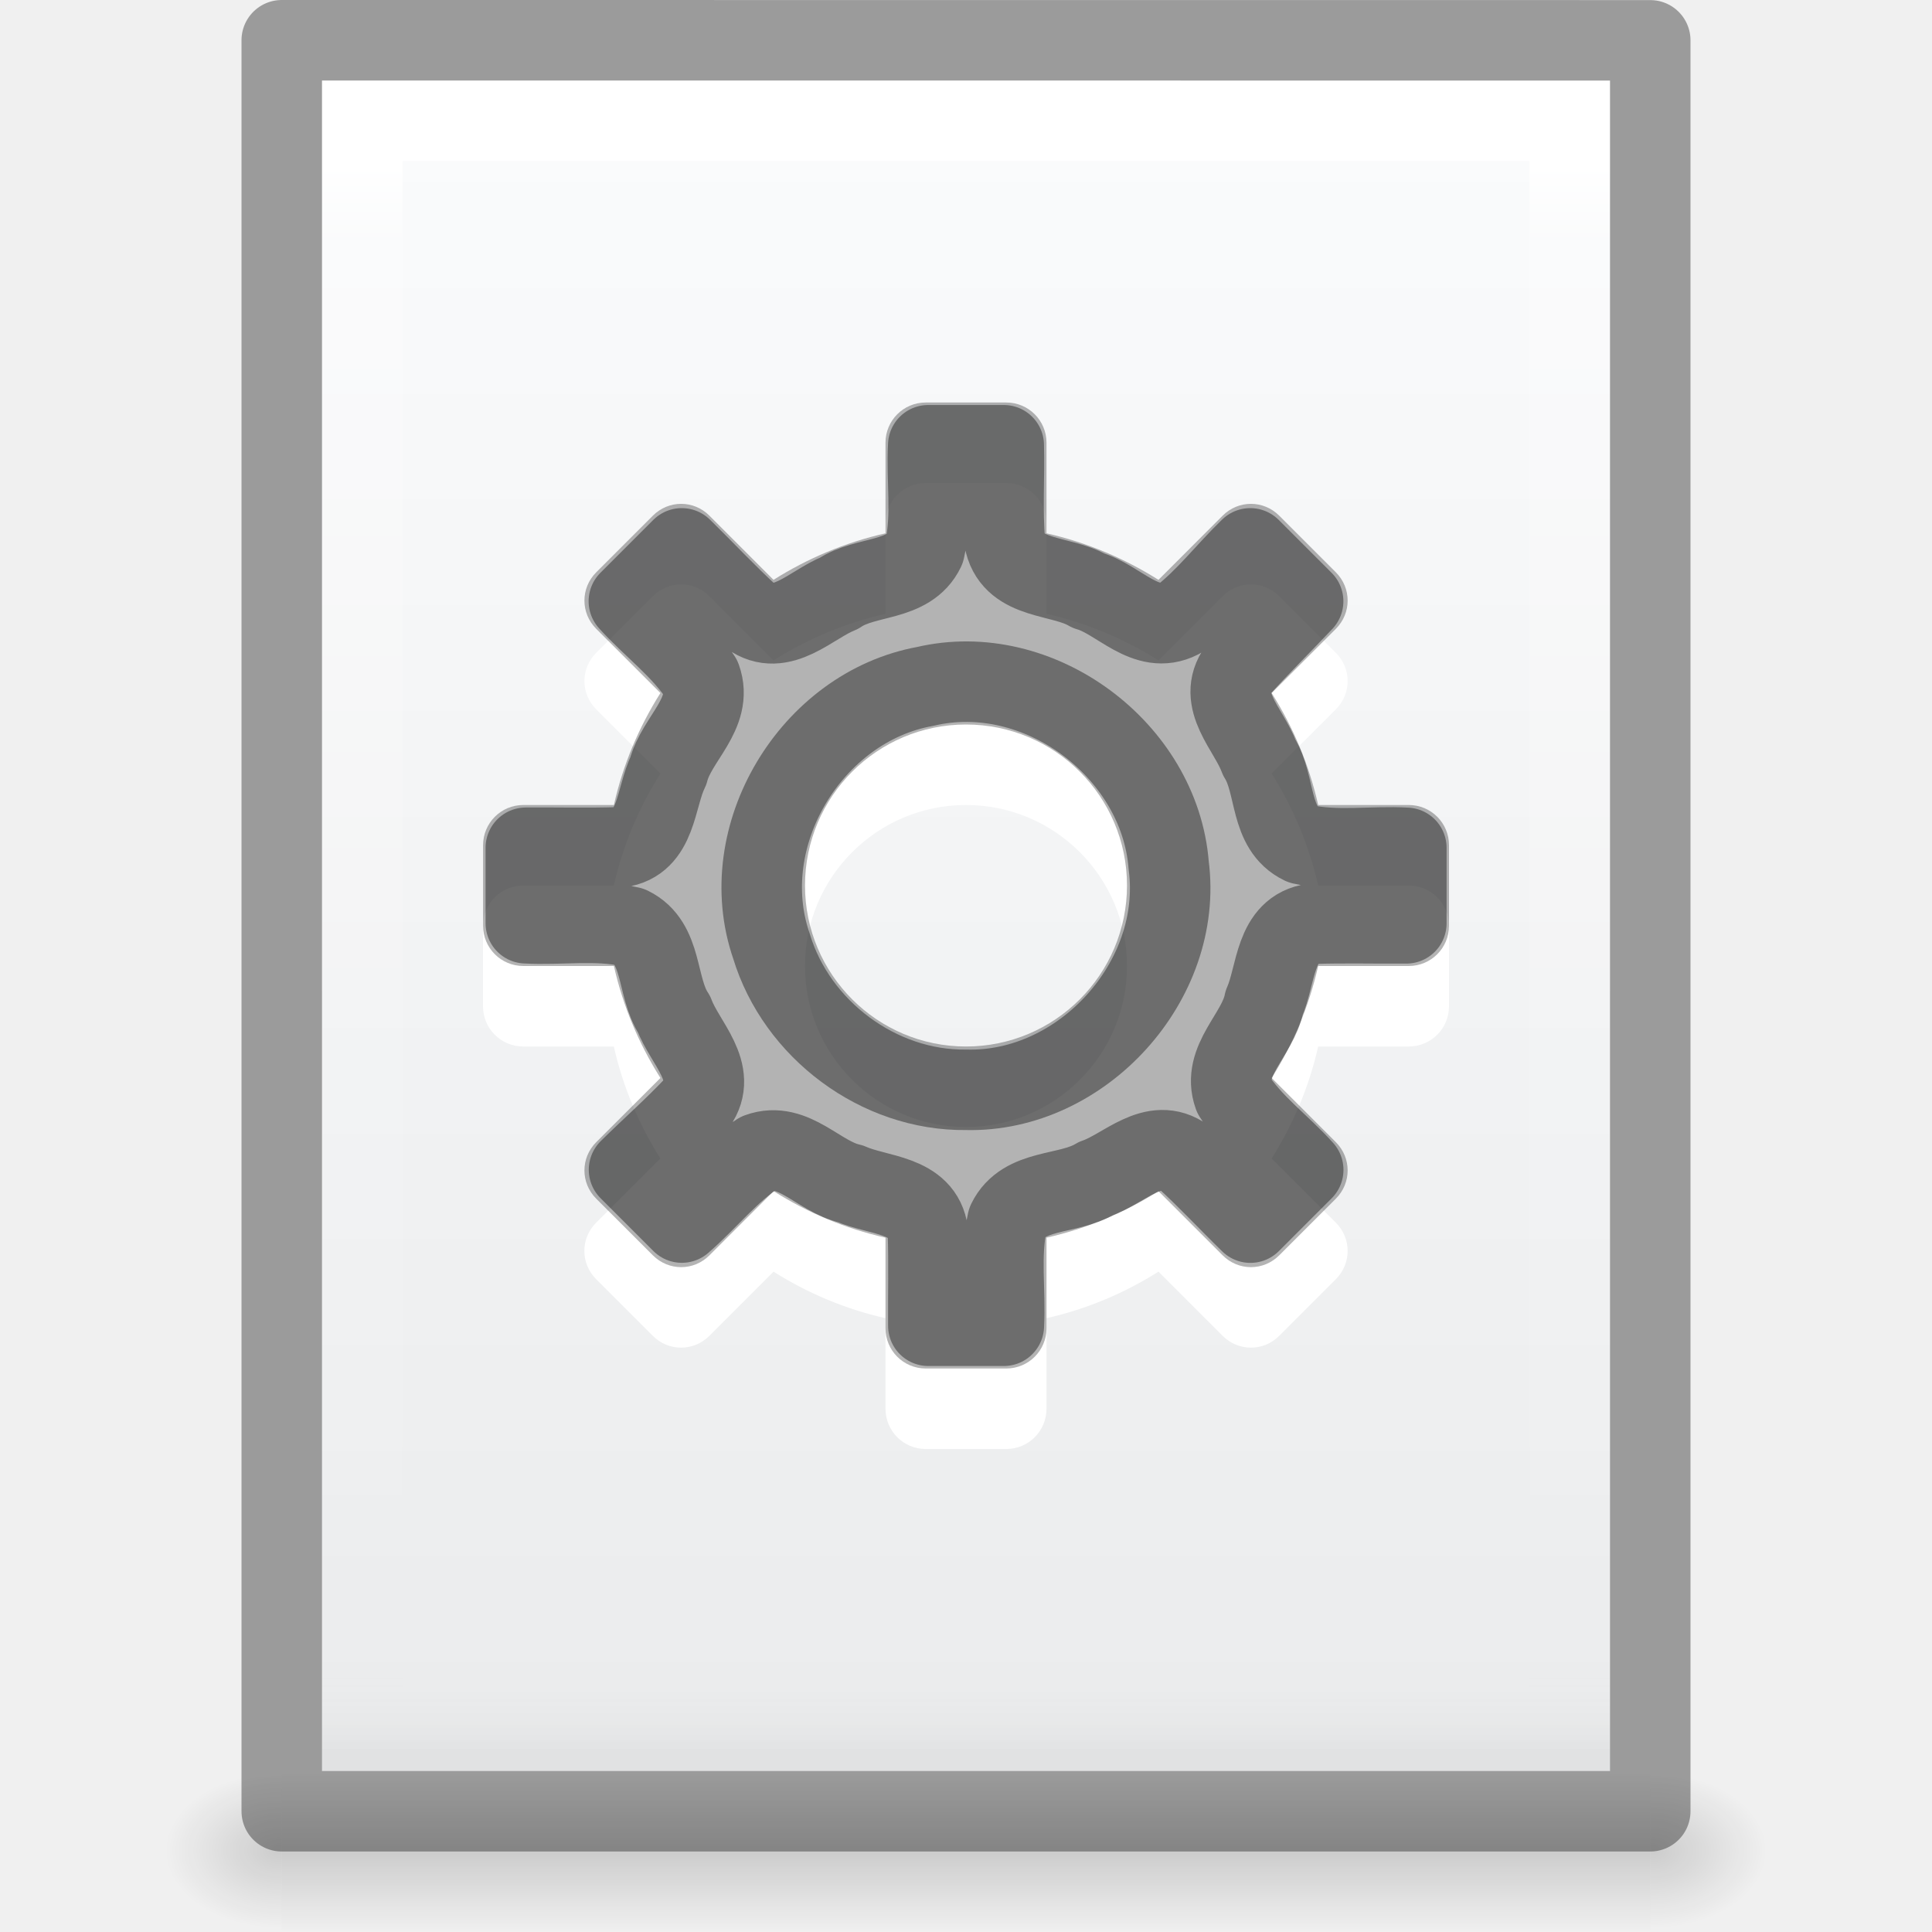
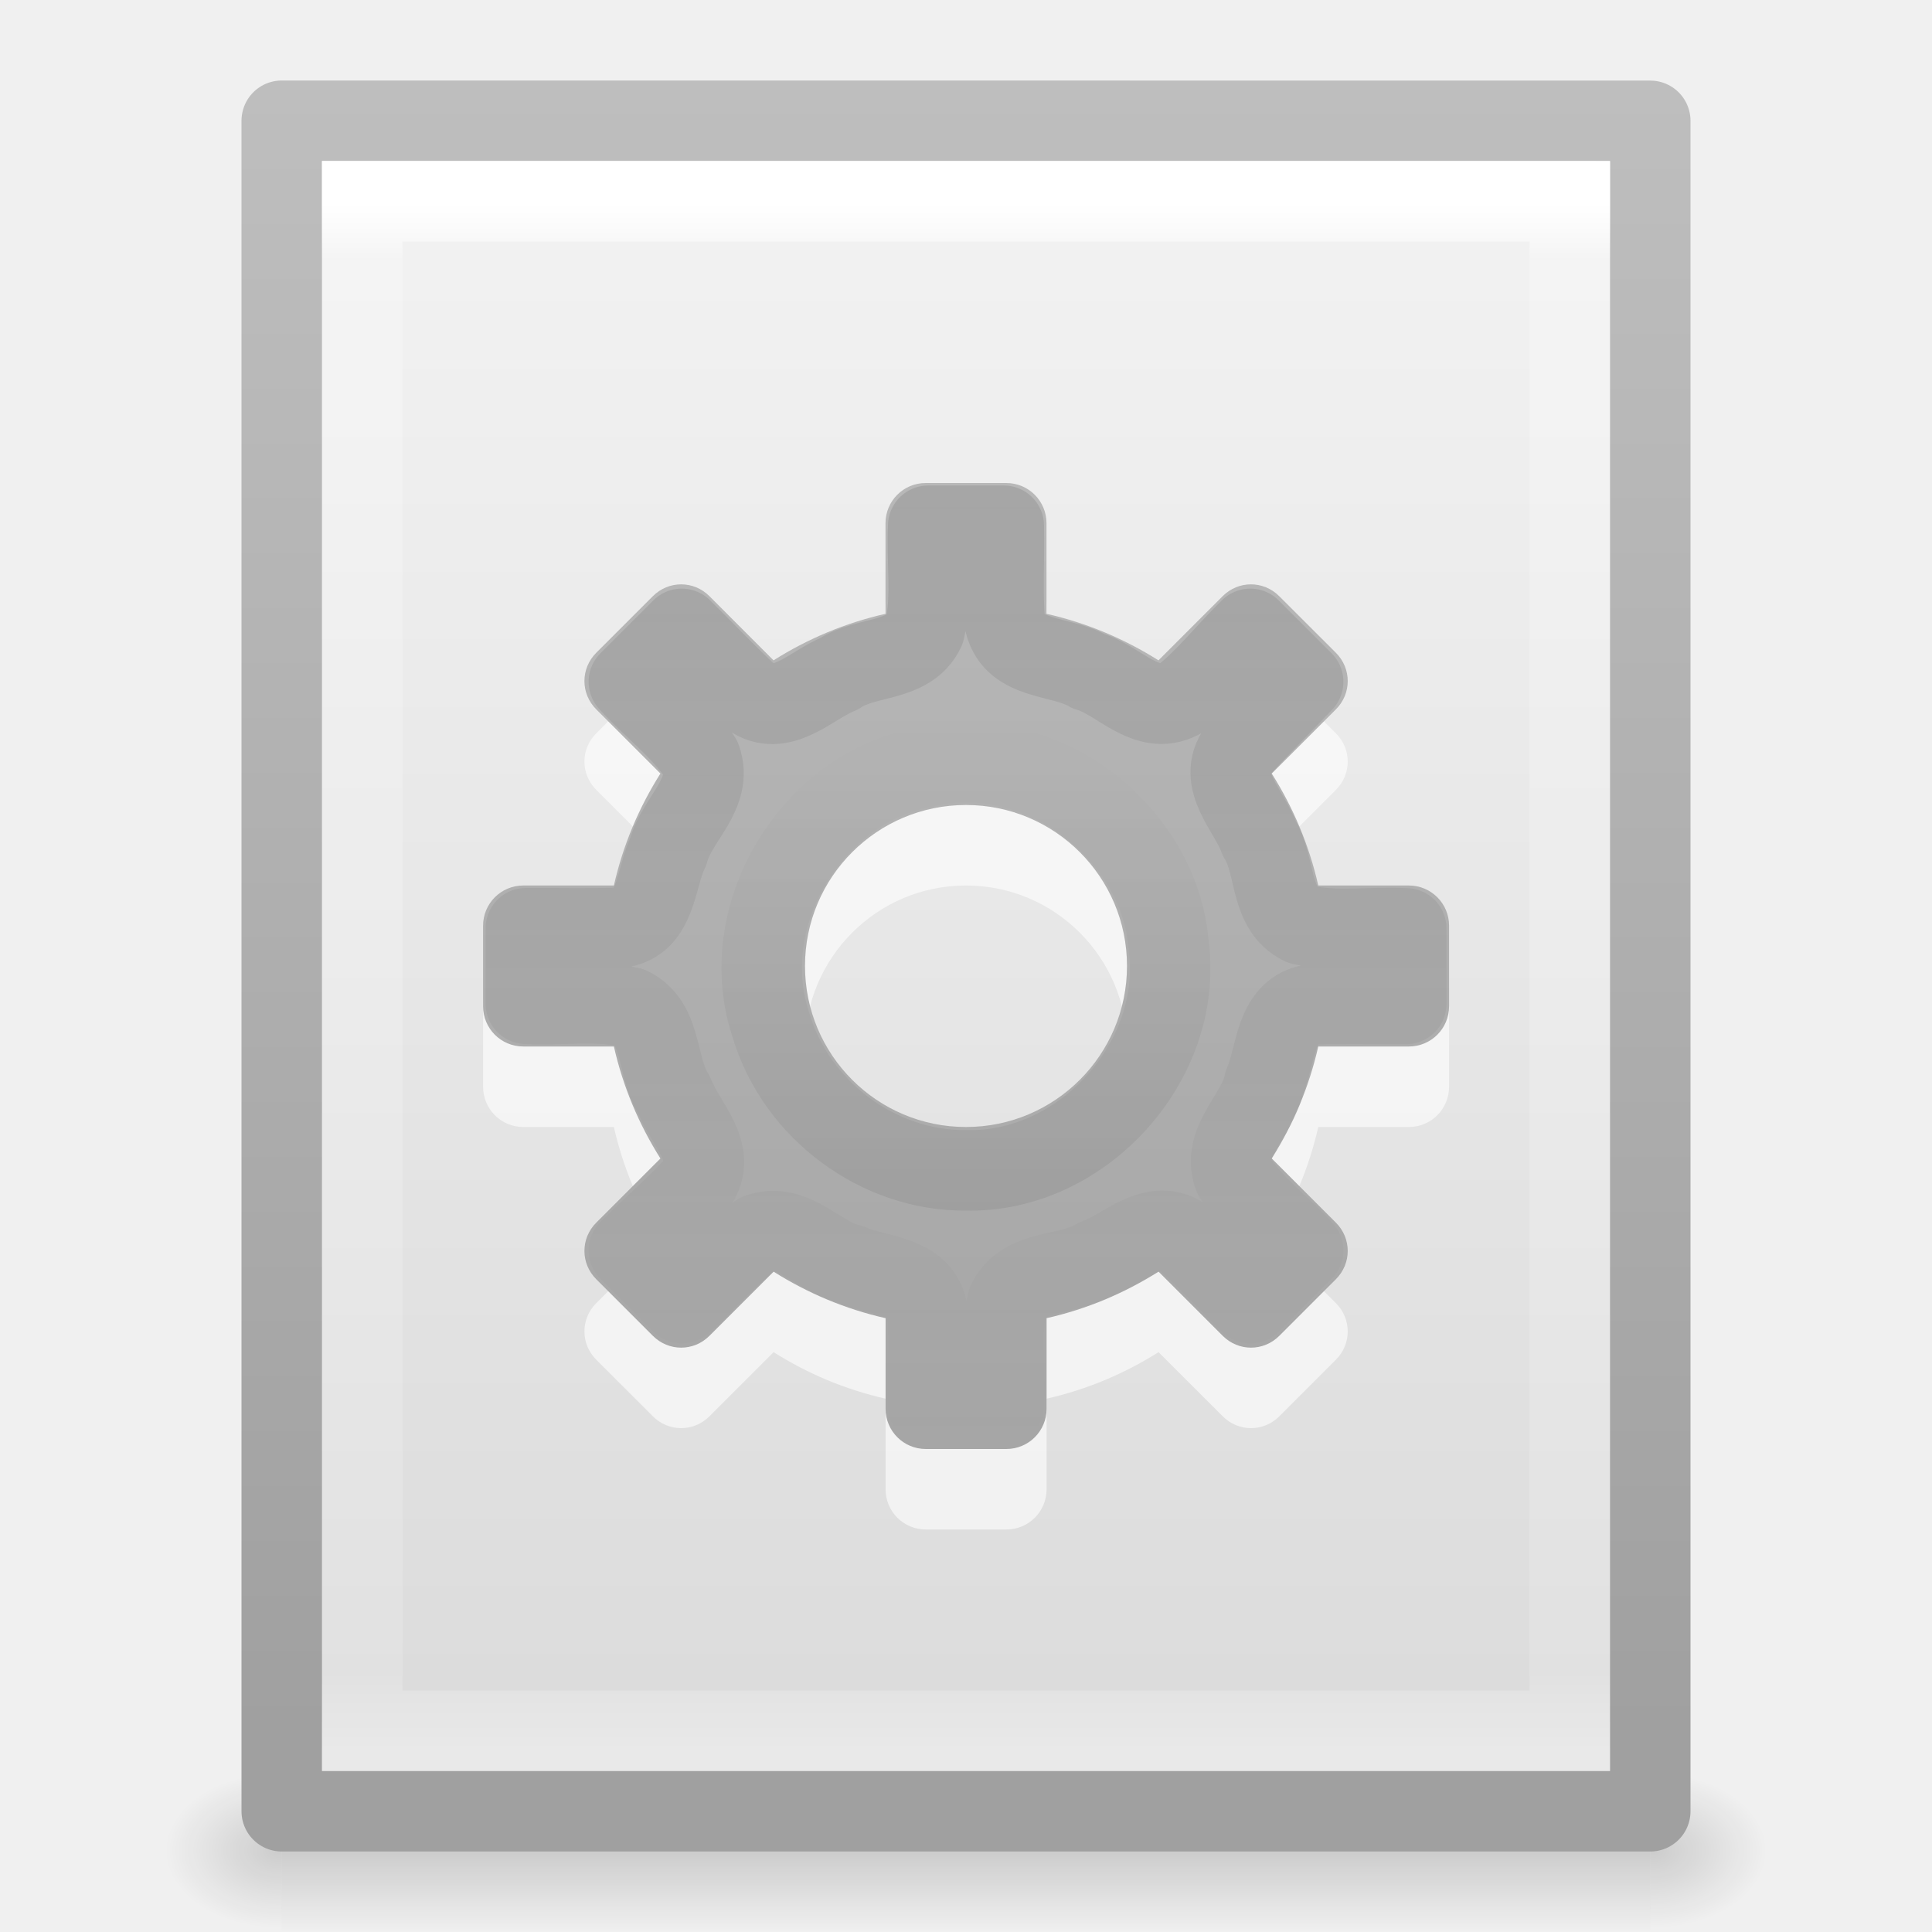
<svg xmlns="http://www.w3.org/2000/svg" xmlns:xlink="http://www.w3.org/1999/xlink" version="1.1" width="24" height="24" id="svg3828">
  <defs id="defs3830">
    <linearGradient x1="24" y1="5.564" x2="24" y2="43" id="linearGradient3119" xlink:href="#linearGradient3977" gradientUnits="userSpaceOnUse" gradientTransform="matrix(0.4054051,0,0,0.5135135,2.269687,7.675681)" />
    <linearGradient id="linearGradient3977">
      <stop id="stop3979" style="stop-color:#ffffff;stop-opacity:1" offset="0" />
      <stop id="stop3981" style="stop-color:#ffffff;stop-opacity:0.235" offset="0.036" />
      <stop id="stop3983" style="stop-color:#ffffff;stop-opacity:0.157" offset="0.951" />
      <stop id="stop3985" style="stop-color:#ffffff;stop-opacity:0.392" offset="1" />
    </linearGradient>
    <linearGradient x1="25.132" y1="0.985" x2="25.132" y2="47.013" id="linearGradient3122" xlink:href="#linearGradient3600-4" gradientUnits="userSpaceOnUse" gradientTransform="matrix(0.4857154,0,0,0.4562967,0.3428289,8.348862)" />
    <linearGradient id="linearGradient3600-4">
      <stop id="stop3602-7" style="stop-color:#f4f4f4;stop-opacity:1" offset="0" />
      <stop id="stop3604-6" style="stop-color:#dbdbdb;stop-opacity:1" offset="1" />
    </linearGradient>
    <linearGradient x1="-51.786" y1="50.786" x2="-51.786" y2="2.906" id="linearGradient3124" xlink:href="#linearGradient3104-5" gradientUnits="userSpaceOnUse" gradientTransform="matrix(0.3922136,0,0,0.4270257,29.1993,7.840329)" />
    <linearGradient id="linearGradient3104-5">
      <stop id="stop3106-6" style="stop-color:#a0a0a0;stop-opacity:1" offset="0" />
      <stop id="stop3108-9" style="stop-color:#bebebe;stop-opacity:1" offset="1" />
    </linearGradient>
    <radialGradient cx="605.714" cy="486.648" r="117.143" fx="605.714" fy="486.648" id="radialGradient3045" xlink:href="#linearGradient5060" gradientUnits="userSpaceOnUse" gradientTransform="matrix(0.01204859,0,0,0.0082353,13.23879,26.98056)" />
    <linearGradient id="linearGradient5060">
      <stop id="stop5062" style="stop-color:#000000;stop-opacity:1" offset="0" />
      <stop id="stop5064" style="stop-color:#000000;stop-opacity:0" offset="1" />
    </linearGradient>
    <radialGradient cx="605.714" cy="486.648" r="117.143" fx="605.714" fy="486.648" id="radialGradient3048" xlink:href="#linearGradient5060" gradientUnits="userSpaceOnUse" gradientTransform="matrix(-0.01204859,0,0,0.0082353,10.76121,26.98056)" />
    <linearGradient id="linearGradient5048">
      <stop id="stop5050" style="stop-color:#000000;stop-opacity:0" offset="0" />
      <stop id="stop5056" style="stop-color:#000000;stop-opacity:1" offset="0.5" />
      <stop id="stop5052" style="stop-color:#000000;stop-opacity:0" offset="1" />
    </linearGradient>
    <linearGradient x1="302.857" y1="366.648" x2="302.857" y2="609.505" id="linearGradient3826" xlink:href="#linearGradient5048" gradientUnits="userSpaceOnUse" gradientTransform="matrix(0.0352071,0,0,0.0082353,-0.724852,26.98055)" />
-     <linearGradient y2="609.505" x2="302.857" y1="366.648" x1="302.857" gradientTransform="matrix(0.04576928,0,0,0.00823529,-0.5423243,25.98055)" gradientUnits="userSpaceOnUse" id="linearGradient4219" xlink:href="#linearGradient5048" />
-     <linearGradient id="linearGradient3977-7">
-       <stop id="stop3979-3" style="stop-color:#ffffff;stop-opacity:1;" offset="0" />
-       <stop offset="0.049" style="stop-color:#ffffff;stop-opacity:0.235;" id="stop3981-7" />
-       <stop id="stop3983-3" style="stop-color:#ffffff;stop-opacity:0" offset="0.951" />
-       <stop id="stop3985-6" style="stop-color:#000000;stop-opacity:0.043" offset="1" />
+     <linearGradient x1="12.913" y1="14.076" x2="12.913" y2="23.089" id="linearGradient4109" xlink:href="#linearGradient4097" gradientUnits="userSpaceOnUse" gradientTransform="matrix(1,0,0,-1,0,32.00638)" />
+     <linearGradient id="linearGradient4097">
+       <stop id="stop4099" style="stop-color:#000000;stop-opacity:1" offset="0" />
+       <stop id="stop4101" style="stop-color:#000000;stop-opacity:0" offset="1" />
    </linearGradient>
-     <linearGradient id="linearGradient3927">
-       <stop style="stop-color:#fbfcfd;stop-opacity:1" offset="0" id="stop3929" />
-       <stop style="stop-color:#ebeced;stop-opacity:1" offset="1" id="stop3931" />
-     </linearGradient>
-     <linearGradient xlink:href="#linearGradient5048" id="linearGradient4280" gradientUnits="userSpaceOnUse" gradientTransform="matrix(0.09153846,0,0,0.02058823,-1.084616,1037.814)" x1="302.857" y1="366.648" x2="302.857" y2="609.505" />
-     <linearGradient gradientTransform="matrix(0.4054051,0,0,0.5405406,2.269687,6.527032)" gradientUnits="userSpaceOnUse" xlink:href="#linearGradient3977-7" id="linearGradient3119-2" y2="43" x2="24" y1="6.425" x1="24.001" />
-     <linearGradient gradientTransform="matrix(0.4571418,0,0,0.4562951,1.028596,7.848909)" gradientUnits="userSpaceOnUse" xlink:href="#linearGradient3927" id="linearGradient3122-8" y2="47.013" x2="25.132" y1="0.985" x1="25.132" />
-     <linearGradient gradientTransform="matrix(0.3922136,0,0,0.4473603,29.1993,6.761297)" gradientUnits="userSpaceOnUse" xlink:href="#linearGradient3104-5" id="linearGradient3124-9" y2="2.906" x2="-51.786" y1="50.786" x1="-51.786" />
-     <radialGradient gradientTransform="matrix(0.01204859,0,0,0.0082353,13.23879,26.98056)" gradientUnits="userSpaceOnUse" xlink:href="#linearGradient5060" id="radialGradient3045-0" fy="486.648" fx="605.714" r="117.143" cy="486.648" cx="605.714" />
-     <radialGradient gradientTransform="matrix(-0.01204859,0,0,0.0082353,10.76121,26.98056)" gradientUnits="userSpaceOnUse" xlink:href="#linearGradient5060" id="radialGradient3048-1" fy="486.648" fx="605.714" r="117.143" cy="486.648" cx="605.714" />
-     <linearGradient gradientTransform="matrix(0.0352071,0,0,0.0082353,-0.724852,26.98055)" gradientUnits="userSpaceOnUse" xlink:href="#linearGradient5048" id="linearGradient4302" y2="609.505" x2="302.857" y1="366.648" x1="302.857" />
-     <linearGradient gradientTransform="matrix(0.4857154,0,0,0.4780251,-5.657171,-9.095558)" gradientUnits="userSpaceOnUse" xlink:href="#linearGradient3927" id="linearGradient3122-2" y2="47.013" x2="25.132" y1="0.985" x1="25.132" />
-     <linearGradient gradientTransform="matrix(0.3922136,0,0,0.4473603,29.1993,-1.238697)" gradientUnits="userSpaceOnUse" xlink:href="#linearGradient3104-5" id="linearGradient3124-7" y2="2.906" x2="-51.786" y1="50.786" x1="-51.786" />
-     <linearGradient xlink:href="#linearGradient5048" id="linearGradient4315" gradientUnits="userSpaceOnUse" gradientTransform="matrix(0.0352071,0,0,0.0082353,-0.724852,26.98055)" x1="302.857" y1="366.648" x2="302.857" y2="609.505" />
+     <linearGradient x1="12.913" y1="14.076" x2="12.913" y2="25.963" id="linearGradient4103" xlink:href="#linearGradient4097" gradientUnits="userSpaceOnUse" gradientTransform="translate(0,-8)" />
+     <linearGradient x1="12.098" y1="29.917" x2="12.098" y2="9.984" id="linearGradient4119" xlink:href="#linearGradient3104-5" gradientUnits="userSpaceOnUse" gradientTransform="translate(0,-8)" />
  </defs>
-   <g id="g4306">
-     <g id="layer1-9" transform="translate(0,-8)">
-       <rect style="display:inline;overflow:visible;visibility:visible;opacity:0.15;fill:url(#linearGradient4315);fill-opacity:1;fill-rule:nonzero;stroke:none;stroke-width:1;marker:none" id="rect2879-2" y="30" x="3.5" height="2" width="17" />
-       <path style="display:inline;overflow:visible;visibility:visible;opacity:0.15;fill:url(#radialGradient3048-1);fill-opacity:1;fill-rule:nonzero;stroke:none;stroke-width:1;marker:none" id="path2881-16" d="m 3.5,30 c 0,0 0,2 0,2 C 2.88,32.004 2,31.552 2,31 2,30.448 2.692,30 3.5,30 Z" />
-       <path style="display:inline;overflow:visible;visibility:visible;opacity:0.15;fill:url(#radialGradient3045-0);fill-opacity:1;fill-rule:nonzero;stroke:none;stroke-width:1;marker:none" id="path2883-8" d="m 20.5,30 c 0,0 0,2 0,2 0.62,0.004 1.5,-0.448 1.5,-1 0,-0.552 -0.692,-1 -1.5,-1 z" />
-       <path style="display:inline;fill:url(#linearGradient3122-8);fill-opacity:1;stroke:none;stroke-width:1;stroke-linecap:butt;stroke-linejoin:round;stroke-miterlimit:4;stroke-dasharray:none;stroke-dashoffset:0;stroke-opacity:1" id="path4160-3-1" d="M 4,9 C 7.666,9 20,9.001 20,9.001 L 20,30 C 20,30 9.333,30 4,30 4,23 4,16 4,9 Z" />
-       <path style="fill:none;stroke:url(#linearGradient3119-2);stroke-width:1;stroke-linecap:round;stroke-linejoin:miter;stroke-miterlimit:4;stroke-dasharray:none;stroke-dashoffset:0;stroke-opacity:1" id="rect6741-1-1" d="m 19.5,29.5 -15,0 0,-20 15,0 z" />
-     </g>
-     <path style="display:inline;fill:none;fill-opacity:1;stroke:#000000;stroke-width:1;stroke-linecap:butt;stroke-linejoin:round;stroke-miterlimit:4;stroke-dasharray:none;stroke-dashoffset:0;stroke-opacity:0.353" id="path4160-3-3" d="m 3.5,0.5 c 3.896,0 17,0.001 17,0.001 l 2.1e-5,21.999 c 0,0 -11.333,0 -17,0 0,-7.333 0,-14.667 0,-22 z" />
+   <g transform="translate(0,-8)" id="layer1">
+     <rect width="17" height="2" x="3.5" y="30" id="rect2879" style="opacity:0.15;fill:url(#linearGradient3826);fill-opacity:1;fill-rule:nonzero;stroke:none;stroke-width:1;marker:none;visibility:visible;display:inline;overflow:visible" />
+     <path d="m 3.5,30 c 0,0 0,2 0,2 C 2.88,32.004 2,31.552 2,31 2,30.448 2.692,30 3.5,30 z" id="path2881" style="opacity:0.15;fill:url(#radialGradient3048);fill-opacity:1;fill-rule:nonzero;stroke:none;stroke-width:1;marker:none;visibility:visible;display:inline;overflow:visible" />
+     <path d="m 20.5,30 c 0,0 0,2 0,2 0.62,0.004 1.5,-0.448 1.5,-1 0,-0.552 -0.692,-1 -1.5,-1 z" id="path2883" style="opacity:0.15;fill:url(#radialGradient3045);fill-opacity:1;fill-rule:nonzero;stroke:none;stroke-width:1;marker:none;visibility:visible;display:inline;overflow:visible" />
+     <path d="m 3.5,9.5 c 3.896,0 17,0.001 17,0.001 l 2.1e-5,20.999 c 0,0 -11.333,0 -17,0 0,-7 0,-14 0,-21 z" id="path4160-3" style="fill:url(#linearGradient3122);fill-opacity:1;stroke:url(#linearGradient3124);stroke-width:1;stroke-linecap:butt;stroke-linejoin:round;stroke-miterlimit:4;stroke-opacity:1;stroke-dasharray:none;stroke-dashoffset:0;display:inline" />
+     <path d="m 19.5,29.5 -15,0 0,-19 L 19.5,10.5 z" id="rect6741-1" style="fill:none;stroke:url(#linearGradient3119);stroke-width:1;stroke-linecap:round;stroke-linejoin:miter;stroke-miterlimit:4;stroke-opacity:1;stroke-dasharray:none;stroke-dashoffset:0" />
  </g>
-   <path d="m 11.5,6 c -0.277,0 -0.5,0.223 -0.5,0.5 l 0,1.125 C 10.497,7.739 10.033,7.936 9.609,8.203 L 8.813,7.406 c -0.196,-0.196 -0.507,-0.196 -0.703,0 l -0.703,0.703 c -0.196,0.196 -0.196,0.507 0,0.703 l 0.797,0.797 C 7.936,10.033 7.739,10.497 7.625,11 l -1.125,0 c -0.277,0 -0.5,0.223 -0.5,0.5 l 0,1 c 0,0.277 0.223,0.5 0.5,0.5 l 1.125,0 c 0.114,0.503 0.311,0.967 0.578,1.391 L 7.406,15.188 c -0.196,0.196 -0.196,0.507 0,0.703 l 0.703,0.703 c 0.196,0.196 0.507,0.196 0.703,0 l 0.797,-0.797 C 10.033,16.064 10.497,16.261 11,16.375 l 0,1.125 c 0,0.277 0.223,0.5 0.5,0.5 L 12.5,18 c 0.277,0 0.5,-0.223 0.5,-0.5 l 0,-1.125 c 0.503,-0.114 0.967,-0.311 1.391,-0.578 L 15.188,16.594 c 0.196,0.196 0.507,0.196 0.703,0 l 0.703,-0.703 c 0.196,-0.196 0.196,-0.507 0,-0.703 L 15.797,14.391 C 16.064,13.967 16.261,13.503 16.375,13 L 17.5,13 c 0.277,0 0.5,-0.223 0.5,-0.5 l 0,-1 C 18,11.223 17.777,11 17.5,11 l -1.125,0 c -0.114,-0.503 -0.311,-0.967 -0.578,-1.391 l 0.797,-0.797 c 0.196,-0.196 0.196,-0.507 0,-0.703 L 15.891,7.406 c -0.196,-0.196 -0.507,-0.196 -0.703,0 L 14.391,8.203 C 13.967,7.936 13.503,7.739 13,7.625 l 0,-1.125 c 0,-0.277 -0.223,-0.5 -0.5,-0.5 l -1,0 z m 0.5,4 c 1.104,-10e-7 2,0.896 2,2 0,1.104 -0.896,2 -2,2 C 10.896,14 10,13.104 10,12 c 10e-7,-1.104 0.896,-2 2,-2 z" id="path3576" style="display:inline;overflow:visible;visibility:visible;opacity:1;fill:#ffffff;fill-opacity:1;fill-rule:nonzero;stroke:none;stroke-width:1.7;marker:none;enable-background:accumulate" />
-   <path d="m 11.5,5 c -0.277,0 -0.5,0.223 -0.5,0.5 l 0,1.125 c -0.503,0.114 -0.967,0.311 -1.391,0.578 L 8.813,6.406 c -0.196,-0.196 -0.507,-0.196 -0.703,0 l -0.703,0.703 c -0.196,0.196 -0.196,0.507 0,0.703 l 0.797,0.797 c -0.267,0.423 -0.464,0.888 -0.578,1.391 l -1.125,0 c -0.277,0 -0.5,0.223 -0.5,0.5 l 0,1 c 0,0.277 0.223,0.5 0.5,0.5 l 1.125,0 c 0.114,0.503 0.311,0.967 0.578,1.391 l -0.797,0.797 c -0.196,0.196 -0.196,0.507 0,0.703 l 0.703,0.703 c 0.196,0.196 0.507,0.196 0.703,0 l 0.797,-0.797 C 10.033,15.064 10.497,15.261 11,15.375 l 0,1.125 c 0,0.277 0.223,0.5 0.5,0.5 L 12.5,17 c 0.277,0 0.5,-0.223 0.5,-0.5 l 0,-1.125 c 0.503,-0.114 0.967,-0.311 1.391,-0.578 L 15.188,15.594 c 0.196,0.196 0.507,0.196 0.703,0 l 0.703,-0.703 c 0.196,-0.196 0.196,-0.507 0,-0.703 l -0.797,-0.797 c 0.267,-0.423 0.464,-0.888 0.578,-1.391 l 1.125,0 c 0.277,0 0.5,-0.223 0.5,-0.5 l 0,-1 c 0,-0.277 -0.223,-0.5 -0.5,-0.5 l -1.125,0 C 16.261,9.497 16.064,9.033 15.797,8.609 l 0.797,-0.797 c 0.196,-0.196 0.196,-0.507 0,-0.703 L 15.891,6.406 c -0.196,-0.196 -0.507,-0.196 -0.703,0 L 14.391,7.203 C 13.967,6.936 13.503,6.739 13,6.625 l 0,-1.125 c 0,-0.277 -0.223,-0.5 -0.5,-0.5 l -1,0 z m 0.5,4 c 1.104,-10e-7 2,0.896 2,2 0,1.104 -0.896,2 -2,2 -1.104,0 -2,-0.896 -2,-2 10e-7,-1.104 0.896,-2 2,-2 z" id="rect3557" style="display:inline;overflow:visible;visibility:visible;opacity:0.3;fill:#000000;fill-opacity:1;fill-rule:nonzero;stroke:none;stroke-width:1.7;marker:none;enable-background:accumulate" />
-   <path style="display:inline;overflow:visible;visibility:visible;opacity:1;fill:none;stroke:#000000;stroke-width:1;stroke-linejoin:round;stroke-miterlimit:4;stroke-dasharray:none;stroke-opacity:0.392;marker:none;enable-background:accumulate" d="m 11.531,5.531 c -0.024,0.431 0.051,0.876 -0.045,1.297 C 11.291,7.233 10.755,7.144 10.423,7.37 10.076,7.507 9.704,7.93 9.316,7.649 9.023,7.381 8.753,7.09 8.469,6.812 8.25,7.031 8.031,7.25 7.812,7.469 8.104,7.792 8.471,8.059 8.707,8.424 8.864,8.86 8.403,9.181 8.303,9.575 c -0.165,0.332 -0.138,0.89 -0.611,0.951 -0.386,0.013 -0.774,0.002 -1.16,0.005 0,0.312 0,0.625 0,0.938 0.431,0.024 0.876,-0.051 1.297,0.045 0.411,0.201 0.319,0.748 0.545,1.087 0.13,0.353 0.557,0.724 0.276,1.114 -0.265,0.285 -0.56,0.542 -0.836,0.816 0.219,0.219 0.438,0.438 0.656,0.656 0.323,-0.281 0.594,-0.633 0.955,-0.863 0.428,-0.156 0.745,0.295 1.138,0.381 0.34,0.153 0.901,0.127 0.964,0.604 0.013,0.386 0.002,0.774 0.005,1.16 0.312,0 0.625,0 0.938,0 0.024,-0.431 -0.051,-0.876 0.045,-1.297 0.202,-0.414 0.752,-0.319 1.1,-0.532 0.352,-0.119 0.718,-0.537 1.102,-0.257 0.282,0.257 0.542,0.538 0.816,0.805 0.219,-0.219 0.438,-0.438 0.656,-0.656 -0.281,-0.313 -0.638,-0.569 -0.863,-0.924 -0.155,-0.431 0.3,-0.752 0.378,-1.151 0.154,-0.345 0.123,-0.917 0.606,-0.982 0.386,-0.013 0.774,-0.002 1.16,-0.005 0,-0.312 0,-0.625 0,-0.938 -0.431,-0.024 -0.876,0.051 -1.297,-0.045 C 15.763,10.29 15.856,9.75 15.643,9.41 15.517,9.063 15.104,8.697 15.383,8.316 15.642,8.026 15.921,7.752 16.188,7.469 15.969,7.25 15.75,7.031 15.531,6.812 15.235,7.098 14.981,7.435 14.655,7.685 14.236,7.899 13.899,7.445 13.522,7.338 13.182,7.137 12.603,7.212 12.484,6.743 12.449,6.341 12.479,5.935 12.469,5.531 c -0.312,0 -0.625,0 -0.938,0 z" id="path4107" />
-   <path style="display:inline;overflow:visible;visibility:visible;opacity:1;fill:none;stroke:#000000;stroke-width:1;stroke-linejoin:round;stroke-miterlimit:4;stroke-dasharray:none;stroke-opacity:0.392;marker:none;enable-background:accumulate" d="m 12,13.538 c 1.443,0.037 2.705,-1.355 2.518,-2.788 C 14.406,9.313 12.9,8.194 11.493,8.527 10.077,8.783 9.11,10.387 9.584,11.755 9.897,12.789 10.916,13.551 12,13.538 Z" id="path4094" />
+   <path d="m 11.5,7 c -0.277,0 -0.5,0.223 -0.5,0.5 l 0,1.125 C 10.497,8.739 10.033,8.936 9.609,9.203 L 8.813,8.406 c -0.196,-0.196 -0.507,-0.196 -0.703,0 l -0.703,0.703 c -0.196,0.196 -0.196,0.507 0,0.703 l 0.797,0.797 c -0.267,0.423 -0.464,0.888 -0.578,1.391 l -1.125,0 c -0.277,0 -0.5,0.223 -0.5,0.5 l 0,1 c 0,0.277 0.223,0.5 0.5,0.5 l 1.125,0 c 0.114,0.503 0.311,0.967 0.578,1.391 l -0.797,0.797 c -0.196,0.196 -0.196,0.507 0,0.703 l 0.703,0.703 c 0.196,0.196 0.507,0.196 0.703,0 l 0.797,-0.797 c 0.423,0.267 0.888,0.464 1.391,0.578 l 0,1.125 c 0,0.277 0.223,0.5 0.5,0.5 l 1,0 c 0.277,0 0.5,-0.223 0.5,-0.5 l 0,-1.125 c 0.503,-0.114 0.967,-0.311 1.391,-0.578 l 0.797,0.797 c 0.196,0.196 0.507,0.196 0.703,0 l 0.703,-0.703 c 0.196,-0.196 0.196,-0.507 0,-0.703 l -0.797,-0.797 c 0.267,-0.423 0.464,-0.888 0.578,-1.391 l 1.125,0 c 0.277,0 0.5,-0.223 0.5,-0.5 l 0,-1 c 0,-0.277 -0.223,-0.5 -0.5,-0.5 l -1.125,0 c -0.114,-0.503 -0.311,-0.967 -0.578,-1.391 l 0.797,-0.797 c 0.196,-0.196 0.196,-0.507 0,-0.703 L 15.891,8.406 c -0.196,-0.196 -0.507,-0.196 -0.703,0 L 14.391,9.203 C 13.967,8.936 13.503,8.739 13,8.625 l 0,-1.125 c 0,-0.277 -0.223,-0.5 -0.5,-0.5 l -1,0 z m 0.5,4 c 1.104,-10e-7 2,0.896 2,2 0,1.104 -0.896,2 -2,2 -1.104,1e-6 -2,-0.896 -2,-2 10e-7,-1.104 0.896,-2 2,-2 z" id="path3576" style="opacity:0.6;fill:#ffffff;fill-opacity:1;fill-rule:nonzero;stroke:none;stroke-width:1.7;marker:none;visibility:visible;display:inline;overflow:visible;enable-background:accumulate" />
+   <path d="m 11.5,6 c -0.277,0 -0.5,0.223 -0.5,0.5 l 0,1.125 c -0.503,0.114 -0.967,0.311 -1.391,0.578 L 8.813,7.406 c -0.196,-0.196 -0.507,-0.196 -0.703,0 l -0.703,0.703 c -0.196,0.196 -0.196,0.507 0,0.703 l 0.797,0.797 c -0.267,0.423 -0.464,0.888 -0.578,1.391 l -1.125,0 c -0.277,0 -0.5,0.223 -0.5,0.5 l 0,1 c 0,0.277 0.223,0.5 0.5,0.5 l 1.125,0 c 0.114,0.503 0.311,0.967 0.578,1.391 l -0.797,0.797 c -0.196,0.196 -0.196,0.507 0,0.703 l 0.703,0.703 c 0.196,0.196 0.507,0.196 0.703,0 l 0.797,-0.797 c 0.423,0.267 0.888,0.464 1.391,0.578 l 0,1.125 c 0,0.277 0.223,0.5 0.5,0.5 l 1,0 c 0.277,0 0.5,-0.223 0.5,-0.5 l 0,-1.125 c 0.503,-0.114 0.967,-0.311 1.391,-0.578 l 0.797,0.797 c 0.196,0.196 0.507,0.196 0.703,0 l 0.703,-0.703 c 0.196,-0.196 0.196,-0.507 0,-0.703 l -0.797,-0.797 c 0.267,-0.423 0.464,-0.888 0.578,-1.391 l 1.125,0 c 0.277,0 0.5,-0.223 0.5,-0.5 l 0,-1 c 0,-0.277 -0.223,-0.5 -0.5,-0.5 l -1.125,0 c -0.114,-0.503 -0.311,-0.967 -0.578,-1.391 l 0.797,-0.797 c 0.196,-0.196 0.196,-0.507 0,-0.703 L 15.891,7.406 c -0.196,-0.196 -0.507,-0.196 -0.703,0 L 14.391,8.203 C 13.967,7.936 13.503,7.739 13,7.625 l 0,-1.125 c 0,-0.277 -0.223,-0.5 -0.5,-0.5 l -1,0 z m 0.5,4 c 1.104,-1e-6 2,0.896 2,2 0,1.104 -0.896,2 -2,2 -1.104,0 -2,-0.896 -2,-2 10e-7,-1.104 0.896,-2 2,-2 z" id="rect3557" style="fill:url(#linearGradient4119);fill-opacity:1;fill-rule:nonzero;stroke:none;stroke-width:1.7;marker:none;visibility:visible;display:inline;overflow:visible;enable-background:accumulate" />
+   <path d="m 11.531,6.531 c -0.024,0.431 0.051,0.876 -0.045,1.297 C 11.291,8.233 10.755,8.144 10.423,8.37 10.076,8.507 9.704,8.93 9.316,8.649 9.023,8.381 8.753,8.09 8.469,7.812 8.25,8.031 8.031,8.25 7.812,8.469 c 0.292,0.323 0.658,0.59 0.895,0.955 0.157,0.436 -0.304,0.757 -0.404,1.151 -0.165,0.332 -0.138,0.89 -0.611,0.951 -0.386,0.013 -0.774,0.002 -1.16,0.005 0,0.312 0,0.625 0,0.938 0.431,0.024 0.876,-0.051 1.297,0.045 0.411,0.201 0.319,0.748 0.545,1.087 0.13,0.353 0.557,0.724 0.276,1.114 C 8.384,15 8.089,15.257 7.812,15.531 8.031,15.75 8.25,15.969 8.469,16.188 c 0.323,-0.281 0.594,-0.633 0.955,-0.863 0.428,-0.156 0.745,0.295 1.138,0.381 0.34,0.153 0.901,0.127 0.964,0.604 0.013,0.386 0.002,0.774 0.005,1.16 0.312,0 0.625,0 0.938,0 0.024,-0.431 -0.051,-0.876 0.045,-1.297 0.202,-0.414 0.752,-0.319 1.1,-0.532 0.352,-0.119 0.718,-0.537 1.102,-0.257 0.282,0.257 0.542,0.538 0.816,0.805 0.219,-0.219 0.438,-0.438 0.656,-0.656 -0.281,-0.313 -0.638,-0.569 -0.863,-0.924 -0.155,-0.431 0.3,-0.752 0.378,-1.151 0.154,-0.345 0.123,-0.917 0.606,-0.982 0.386,-0.013 0.774,-0.002 1.16,-0.005 0,-0.312 0,-0.625 0,-0.938 -0.431,-0.024 -0.876,0.051 -1.297,-0.045 -0.409,-0.197 -0.316,-0.736 -0.53,-1.076 C 15.517,10.063 15.104,9.697 15.383,9.316 15.642,9.026 15.921,8.752 16.188,8.469 15.969,8.25 15.75,8.031 15.531,7.812 15.235,8.098 14.981,8.435 14.655,8.685 14.236,8.899 13.899,8.445 13.522,8.338 13.182,8.137 12.603,8.212 12.484,7.743 12.449,7.341 12.479,6.935 12.469,6.531 c -0.312,0 -0.625,0 -0.938,0 z" id="path4107" style="opacity:0.1;fill:none;stroke:url(#linearGradient4103);stroke-width:1;stroke-linejoin:round;stroke-miterlimit:4;stroke-opacity:1;stroke-dasharray:none;marker:none;visibility:visible;display:inline;overflow:visible;enable-background:accumulate" />
+   <path d="m 12,14.538 c 1.443,0.037 2.705,-1.355 2.518,-2.788 C 14.406,10.313 12.9,9.194 11.493,9.527 10.077,9.783 9.11,11.387 9.584,12.755 9.897,13.789 10.916,14.551 12,14.538 z" id="path4094" style="opacity:0.1;fill:none;stroke:url(#linearGradient4109);stroke-width:1;stroke-linejoin:round;stroke-miterlimit:4;stroke-opacity:1;stroke-dasharray:none;marker:none;visibility:visible;display:inline;overflow:visible;enable-background:accumulate" />
</svg>
